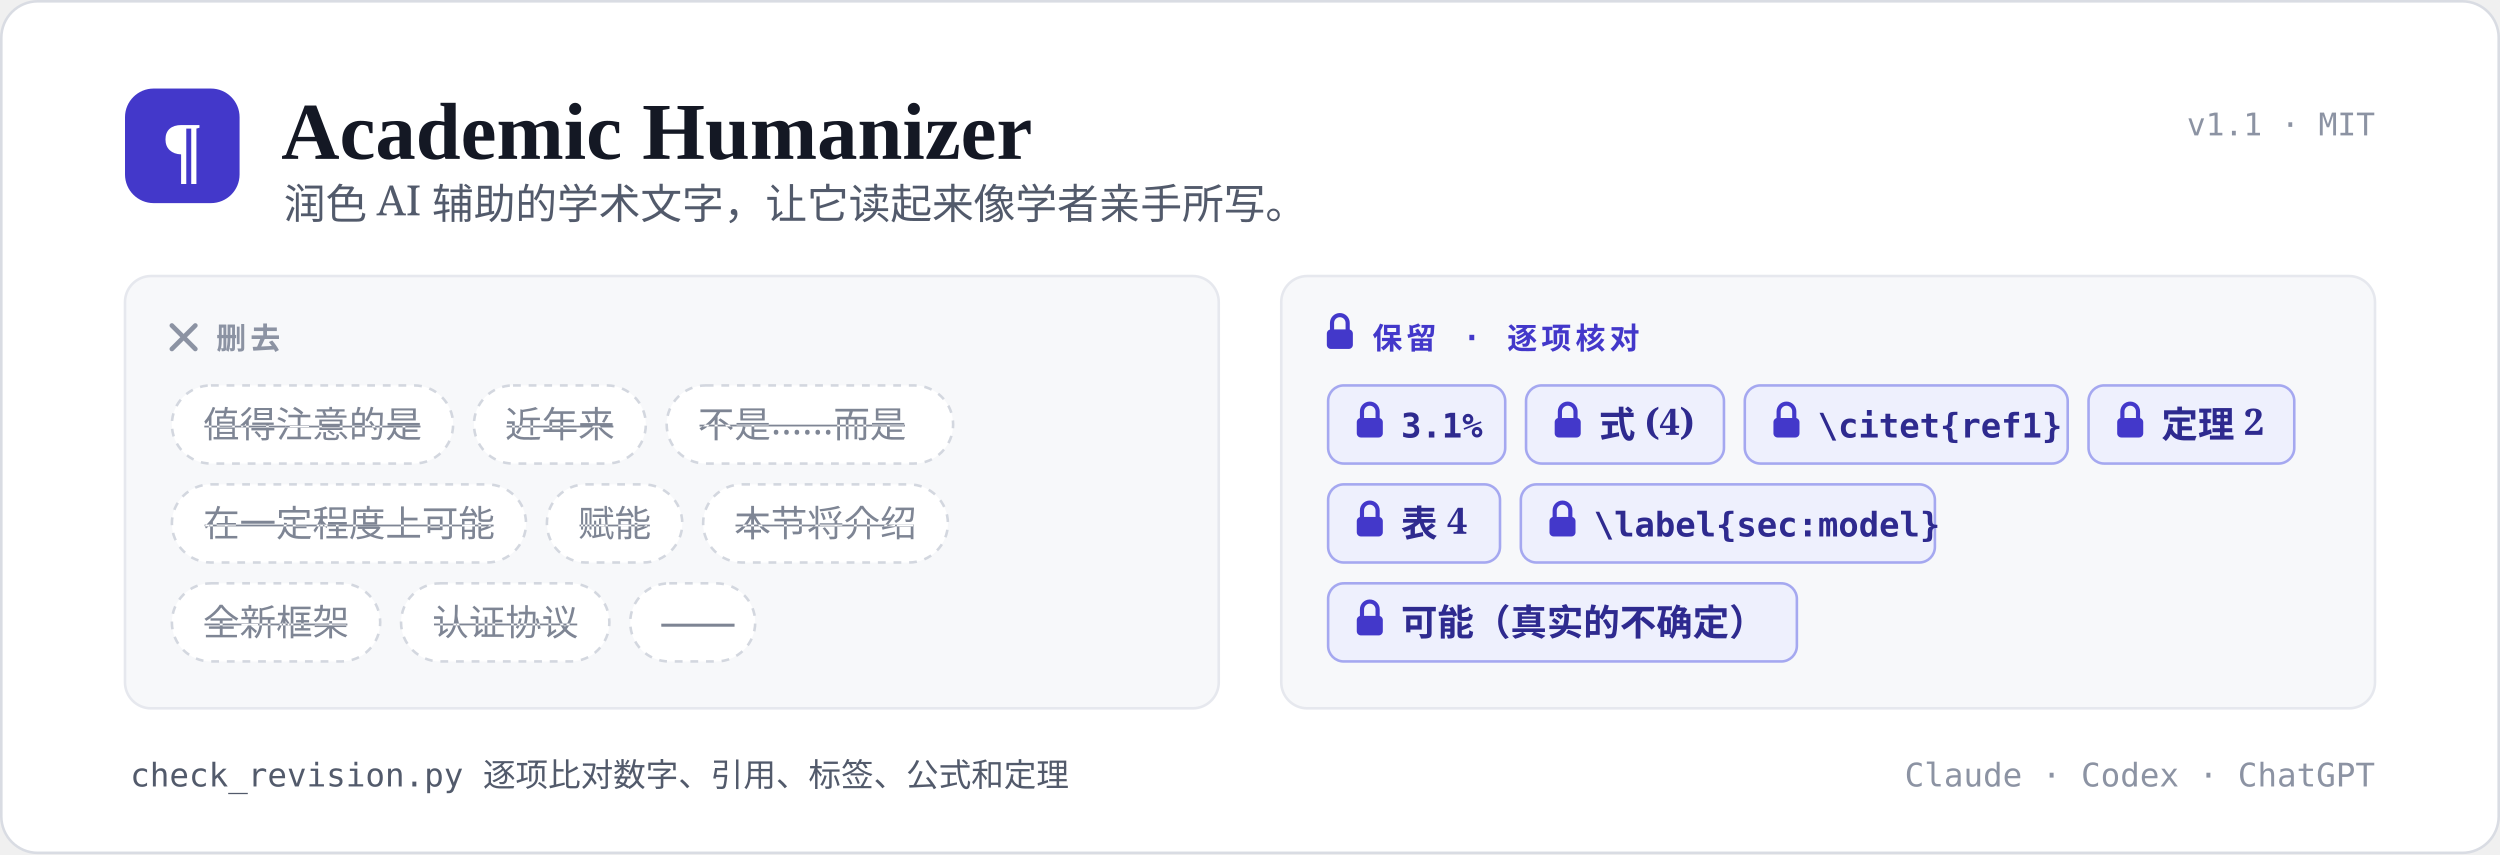
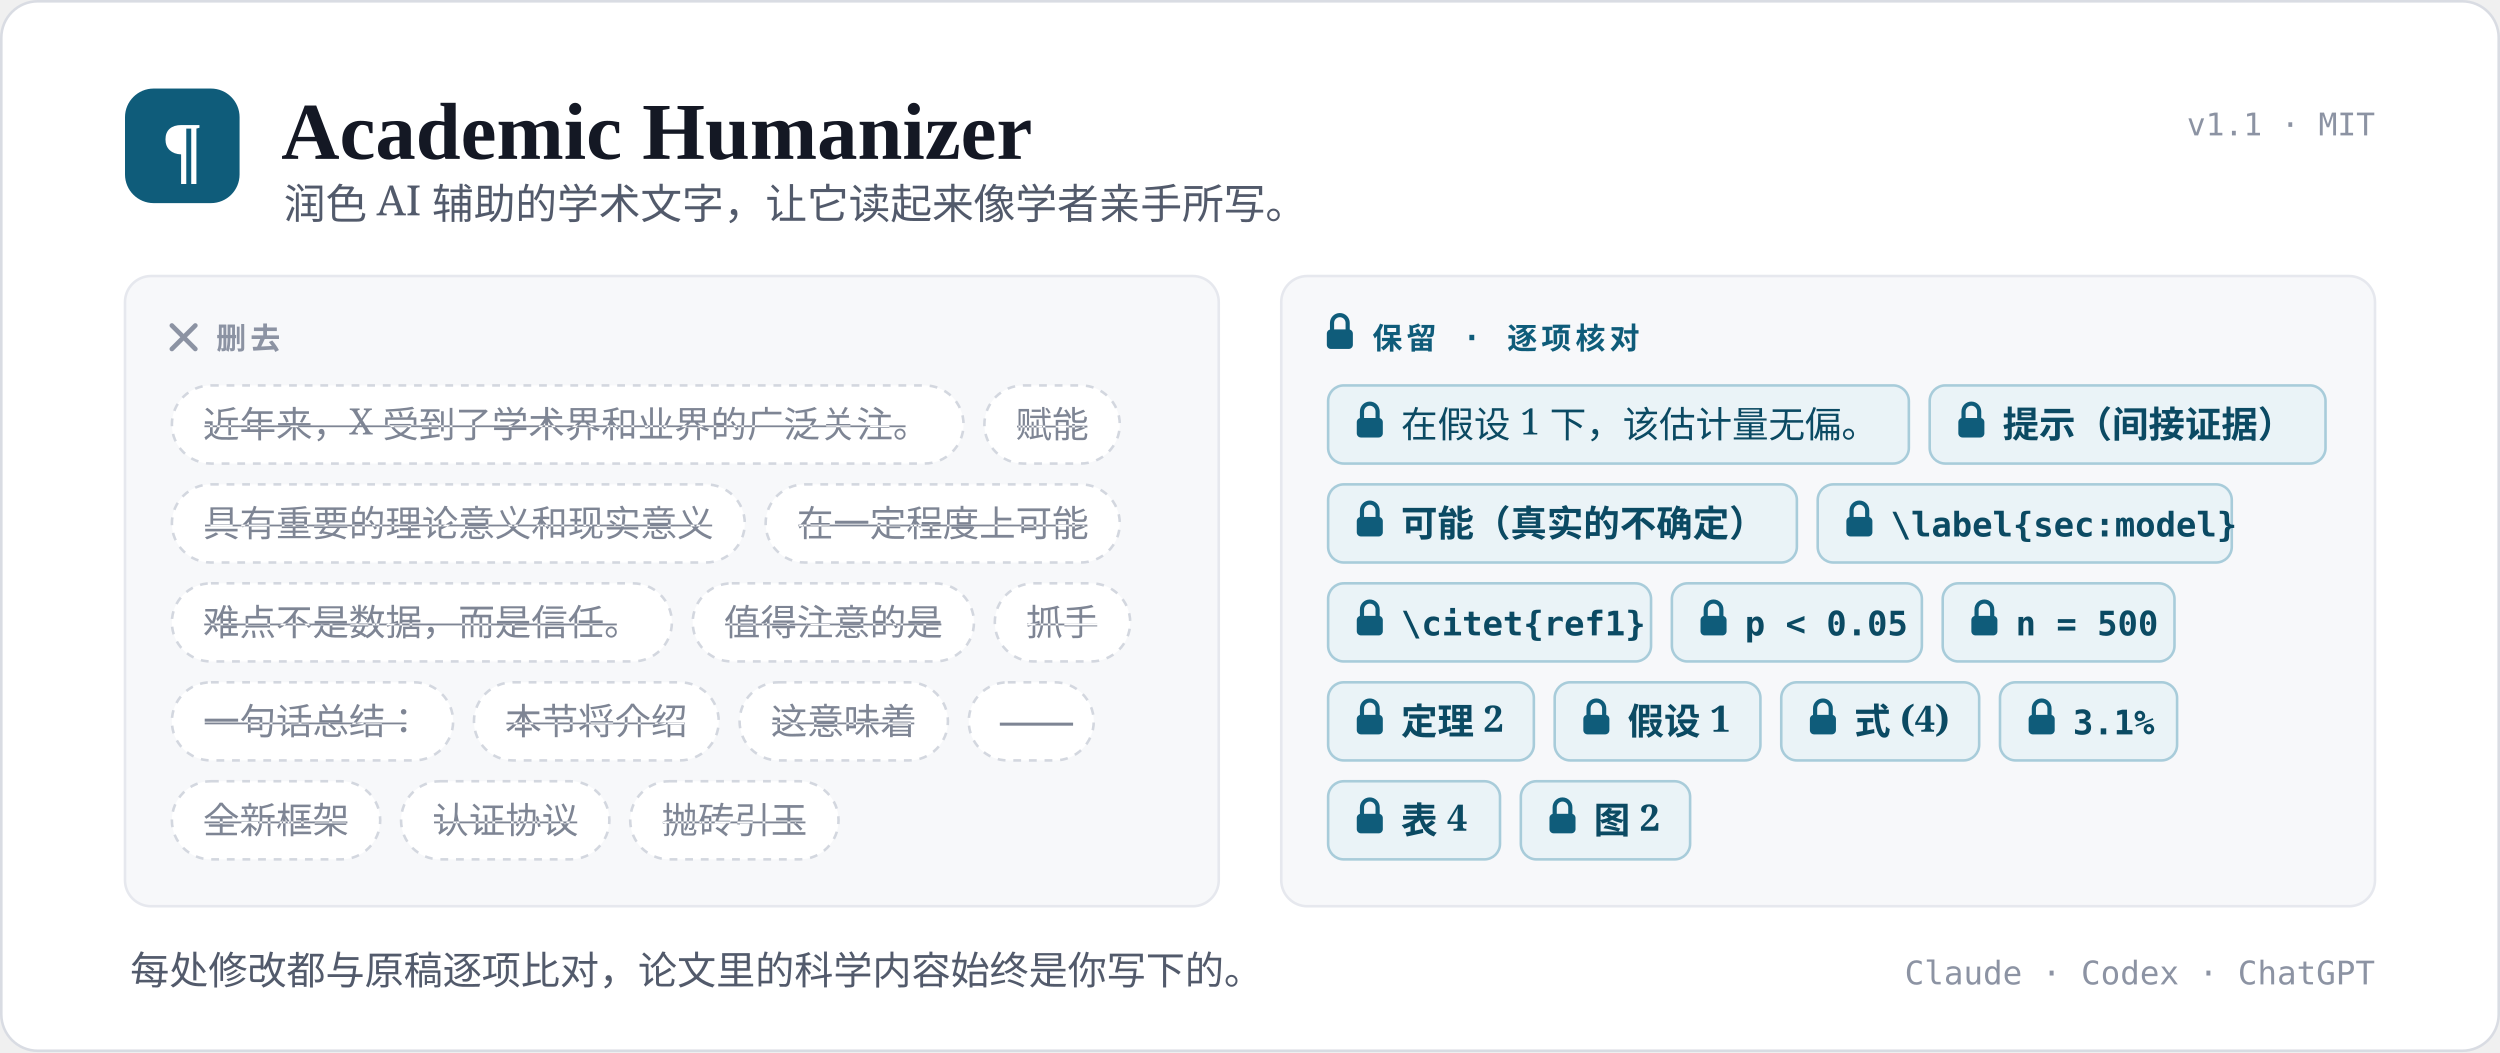
- <svg xmlns="http://www.w3.org/2000/svg" width="960" height="328" viewBox="0 0 960 328" role="img" aria-label="Academic Humanizer: 润色 AI 辅助的学术文字，让它读起来像学者亲手所写。">
-   <rect x="0.5" y="0.5" width="959" height="327" rx="14" fill="#FFFFFF" stroke="#D9DCE3" />
-   <rect x="48" y="34" width="44" height="44" rx="11" fill="#4338CA" />
+ <svg xmlns="http://www.w3.org/2000/svg" width="960" height="404" viewBox="0 0 960 404" role="img" aria-label="Academic Humanizer: 润色 AI 辅助的学术文字，让它读起来像学者亲手所写。">
+   <rect x="0.5" y="0.5" width="959" height="403" rx="14" fill="#FFFFFF" stroke="#D9DCE3" />
+   <rect x="48" y="34" width="44" height="44" rx="11" fill="#0F5C7A" />
  <text x="70" y="67" font-family="Georgia, 'Times New Roman', serif" font-size="29" font-weight="700" fill="#FFFFFF" text-anchor="middle">¶</text>
  <text x="108" y="61" font-family="Georgia, 'Times New Roman', serif" font-size="31" font-weight="700" fill="#141824">Academic Humanizer</text>
  <text x="109" y="84" font-family="'Noto Serif SC', 'Source Han Serif SC', 'Songti SC', SimSun, serif" font-size="16" fill="#525A6B">润色 AI 辅助的学术文字，让它读起来像学者亲手所写。</text>
  <text x="912" y="52" font-family="Consolas, 'SFMono-Regular', Menlo, 'DejaVu Sans Mono', 'Noto Sans SC', 'PingFang SC', 'Microsoft YaHei', monospace" font-size="12" fill="#8C93A3" text-anchor="end">v1.1 · MIT</text>
-   <rect x="48" y="106" width="420" height="166" rx="10" fill="#F7F8FA" stroke="#E6E8EE" />
+   <rect x="48" y="106" width="420" height="242" rx="10" fill="#F7F8FA" stroke="#E6E8EE" />
  <g stroke="#8C93A3" stroke-width="1.8" stroke-linecap="round">
    <line x1="66" y1="125" x2="75" y2="134" />
    <line x1="75" y1="125" x2="66" y2="134" />
  </g>
  <text x="83" y="134" font-family="Consolas, 'SFMono-Regular', Menlo, 'DejaVu Sans Mono', 'Noto Sans SC', 'PingFang SC', 'Microsoft YaHei', monospace" font-size="11.5" font-weight="700" letter-spacing="1.6" fill="#8C93A3">删去</text>
-   <rect x="492" y="106" width="420" height="166" rx="10" fill="#F7F8FA" stroke="#E6E8EE" />
-   <g fill="none" stroke="#4338CA" stroke-width="1.6">
+   <rect x="492" y="106" width="420" height="242" rx="10" fill="#F7F8FA" stroke="#E6E8EE" />
+   <g fill="none" stroke="#0F5C7A" stroke-width="1.6">
    <path d="M511.5 127.0 v-3 a3 3 0 0 1 6 0 v3" />
  </g>
-   <rect x="509.5" y="126.5" width="10" height="7.5" rx="1.6" fill="#4338CA" />
-   <text x="527" y="134" font-family="Consolas, 'SFMono-Regular', Menlo, 'DejaVu Sans Mono', 'Noto Sans SC', 'PingFang SC', 'Microsoft YaHei', monospace" font-size="11.5" font-weight="700" letter-spacing="1.6" fill="#4338CA">保留 · 逐项核对</text>
-   <rect x="66.0" y="148" width="108.0" height="30" rx="15" fill="#FFFFFF" stroke="#D3D7DF" stroke-dasharray="3 3" />
-   <text x="78.0" y="168" font-family="'Noto Serif SC', 'Source Han Serif SC', 'Songti SC', SimSun, serif" font-size="14" fill="#7E8594" style="text-decoration:line-through;text-decoration-color:#A9AEBA">值得注意的是</text>
-   <rect x="182.0" y="148" width="66.0" height="30" rx="15" fill="#FFFFFF" stroke="#D3D7DF" stroke-dasharray="3 3" />
-   <text x="194.0" y="168" font-family="'Noto Serif SC', 'Source Han Serif SC', 'Songti SC', SimSun, serif" font-size="14" fill="#7E8594" style="text-decoration:line-through;text-decoration-color:#A9AEBA">近年来</text>
-   <rect x="256.0" y="148" width="110.0" height="30" rx="15" fill="#FFFFFF" stroke="#D3D7DF" stroke-dasharray="3 3" />
-   <text x="268.0" y="168" font-family="'Noto Serif SC', 'Source Han Serif SC', 'Songti SC', SimSun, serif" font-size="14" fill="#7E8594" style="text-decoration:line-through;text-decoration-color:#A9AEBA">不是……而是</text>
-   <rect x="66.0" y="186" width="136.0" height="30" rx="15" fill="#FFFFFF" stroke="#D3D7DF" stroke-dasharray="3 3" />
-   <text x="78.0" y="206" font-family="'Noto Serif SC', 'Source Han Serif SC', 'Songti SC', SimSun, serif" font-size="14" fill="#7E8594" style="text-decoration:line-through;text-decoration-color:#A9AEBA">在一定程度上可能</text>
-   <rect x="210.0" y="186" width="52.0" height="30" rx="15" fill="#FFFFFF" stroke="#D3D7DF" stroke-dasharray="3 3" />
-   <text x="222.0" y="206" font-family="'Noto Serif SC', 'Source Han Serif SC', 'Songti SC', SimSun, serif" font-size="14" fill="#7E8594" style="text-decoration:line-through;text-decoration-color:#A9AEBA">赋能</text>
-   <rect x="270.0" y="186" width="94.0" height="30" rx="15" fill="#FFFFFF" stroke="#D3D7DF" stroke-dasharray="3 3" />
-   <text x="282.0" y="206" font-family="'Noto Serif SC', 'Source Han Serif SC', 'Songti SC', SimSun, serif" font-size="14" fill="#7E8594" style="text-decoration:line-through;text-decoration-color:#A9AEBA">本节将介绍</text>
-   <rect x="66.0" y="224" width="80.0" height="30" rx="15" fill="#FFFFFF" stroke="#D3D7DF" stroke-dasharray="3 3" />
-   <text x="78.0" y="244" font-family="'Noto Serif SC', 'Source Han Serif SC', 'Songti SC', SimSun, serif" font-size="14" fill="#7E8594" style="text-decoration:line-through;text-decoration-color:#A9AEBA">全新框架</text>
-   <rect x="154.0" y="224" width="80.0" height="30" rx="15" fill="#FFFFFF" stroke="#D3D7DF" stroke-dasharray="3 3" />
-   <text x="166.0" y="244" font-family="'Noto Serif SC', 'Source Han Serif SC', 'Songti SC', SimSun, serif" font-size="14" fill="#7E8594" style="text-decoration:line-through;text-decoration-color:#A9AEBA">认证协议</text>
-   <rect x="242.0" y="224" width="48.0" height="30" rx="15" fill="#FFFFFF" stroke="#D3D7DF" stroke-dasharray="3 3" />
-   <text x="254.0" y="244" font-family="'Noto Serif SC', 'Source Han Serif SC', 'Songti SC', SimSun, serif" font-size="14" fill="#7E8594" style="text-decoration:line-through;text-decoration-color:#A9AEBA">——</text>
-   <rect x="510.0" y="148" width="68.0" height="30" rx="6" fill="#EEF0FD" stroke="#A5A8F0" />
-   <g fill="none" stroke="#4338CA" stroke-width="1.6">
+   <rect x="509.5" y="126.5" width="10" height="7.5" rx="1.6" fill="#0F5C7A" />
+   <text x="527" y="134" font-family="Consolas, 'SFMono-Regular', Menlo, 'DejaVu Sans Mono', 'Noto Sans SC', 'PingFang SC', 'Microsoft YaHei', monospace" font-size="11.5" font-weight="700" letter-spacing="1.6" fill="#0F5C7A">保留 · 逐项核对</text>
+   <rect x="66.0" y="148" width="304.0" height="30" rx="15" fill="#FFFFFF" stroke="#D3D7DF" stroke-dasharray="3 3" />
+   <text x="78.0" y="168" font-family="'Noto Serif SC', 'Source Han Serif SC', 'Songti SC', SimSun, serif" font-size="14" fill="#7E8594" style="text-decoration:line-through;text-decoration-color:#A9AEBA">近年来，X 受到了学术界和业界的广泛关注。</text>
+   <rect x="66.0" y="186" width="220.0" height="30" rx="15" fill="#FFFFFF" stroke="#D3D7DF" stroke-dasharray="3 3" />
+   <text x="78.0" y="206" font-family="'Noto Serif SC', 'Source Han Serif SC', 'Songti SC', SimSun, serif" font-size="14" fill="#7E8594" style="text-decoration:line-through;text-decoration-color:#A9AEBA">具有重要的理论意义和现实意义</text>
+   <rect x="66.0" y="224" width="192.0" height="30" rx="15" fill="#FFFFFF" stroke="#D3D7DF" stroke-dasharray="3 3" />
+   <text x="78.0" y="244" font-family="'Noto Serif SC', 'Source Han Serif SC', 'Songti SC', SimSun, serif" font-size="14" fill="#7E8594" style="text-decoration:line-through;text-decoration-color:#A9AEBA">难点不是数据，而是信任。</text>
+   <rect x="294.0" y="186" width="136.0" height="30" rx="15" fill="#FFFFFF" stroke="#D3D7DF" stroke-dasharray="3 3" />
+   <text x="306.0" y="206" font-family="'Noto Serif SC', 'Source Han Serif SC', 'Songti SC', SimSun, serif" font-size="14" fill="#7E8594" style="text-decoration:line-through;text-decoration-color:#A9AEBA">在一定程度上可能</text>
+   <rect x="266.0" y="224" width="108.0" height="30" rx="15" fill="#FFFFFF" stroke="#D3D7DF" stroke-dasharray="3 3" />
+   <text x="278.0" y="244" font-family="'Noto Serif SC', 'Source Han Serif SC', 'Songti SC', SimSun, serif" font-size="14" fill="#7E8594" style="text-decoration:line-through;text-decoration-color:#A9AEBA">值得注意的是</text>
+   <rect x="66.0" y="262" width="108.0" height="30" rx="15" fill="#FFFFFF" stroke="#D3D7DF" stroke-dasharray="3 3" />
+   <text x="78.0" y="282" font-family="'Noto Serif SC', 'Source Han Serif SC', 'Songti SC', SimSun, serif" font-size="14" fill="#7E8594" style="text-decoration:line-through;text-decoration-color:#A9AEBA">一句话总结：</text>
+   <rect x="182.0" y="262" width="94.0" height="30" rx="15" fill="#FFFFFF" stroke="#D3D7DF" stroke-dasharray="3 3" />
+   <text x="194.0" y="282" font-family="'Noto Serif SC', 'Source Han Serif SC', 'Songti SC', SimSun, serif" font-size="14" fill="#7E8594" style="text-decoration:line-through;text-decoration-color:#A9AEBA">本节将介绍</text>
+   <rect x="284.0" y="262" width="80.0" height="30" rx="15" fill="#FFFFFF" stroke="#D3D7DF" stroke-dasharray="3 3" />
+   <text x="296.0" y="282" font-family="'Noto Serif SC', 'Source Han Serif SC', 'Songti SC', SimSun, serif" font-size="14" fill="#7E8594" style="text-decoration:line-through;text-decoration-color:#A9AEBA">这意味着</text>
+   <rect x="66.0" y="300" width="80.0" height="30" rx="15" fill="#FFFFFF" stroke="#D3D7DF" stroke-dasharray="3 3" />
+   <text x="78.0" y="320" font-family="'Noto Serif SC', 'Source Han Serif SC', 'Songti SC', SimSun, serif" font-size="14" fill="#7E8594" style="text-decoration:line-through;text-decoration-color:#A9AEBA">全新框架</text>
+   <rect x="154.0" y="300" width="80.0" height="30" rx="15" fill="#FFFFFF" stroke="#D3D7DF" stroke-dasharray="3 3" />
+   <text x="166.0" y="320" font-family="'Noto Serif SC', 'Source Han Serif SC', 'Songti SC', SimSun, serif" font-size="14" fill="#7E8594" style="text-decoration:line-through;text-decoration-color:#A9AEBA">认证协议</text>
+   <rect x="242.0" y="300" width="80.0" height="30" rx="15" fill="#FFFFFF" stroke="#D3D7DF" stroke-dasharray="3 3" />
+   <text x="254.0" y="320" font-family="'Noto Serif SC', 'Source Han Serif SC', 'Songti SC', SimSun, serif" font-size="14" fill="#7E8594" style="text-decoration:line-through;text-decoration-color:#A9AEBA">抛砖引玉</text>
+   <rect x="378.0" y="148" width="52.0" height="30" rx="15" fill="#FFFFFF" stroke="#D3D7DF" stroke-dasharray="3 3" />
+   <text x="390.0" y="168" font-family="'Noto Serif SC', 'Source Han Serif SC', 'Songti SC', SimSun, serif" font-size="14" fill="#7E8594" style="text-decoration:line-through;text-decoration-color:#A9AEBA">赋能</text>
+   <rect x="382.0" y="224" width="52.0" height="30" rx="15" fill="#FFFFFF" stroke="#D3D7DF" stroke-dasharray="3 3" />
+   <text x="394.0" y="244" font-family="'Noto Serif SC', 'Source Han Serif SC', 'Songti SC', SimSun, serif" font-size="14" fill="#7E8594" style="text-decoration:line-through;text-decoration-color:#A9AEBA">抓手</text>
+   <rect x="372.0" y="262" width="48.0" height="30" rx="15" fill="#FFFFFF" stroke="#D3D7DF" stroke-dasharray="3 3" />
+   <text x="384.0" y="282" font-family="'Noto Serif SC', 'Source Han Serif SC', 'Songti SC', SimSun, serif" font-size="14" fill="#7E8594" style="text-decoration:line-through;text-decoration-color:#A9AEBA">——</text>
+   <rect x="510.0" y="148" width="223.0" height="30" rx="6" fill="#EAF3F7" stroke="#A8CCDA" />
+   <g fill="none" stroke="#0F5C7A" stroke-width="1.6">
    <path d="M523.0 161.0 v-3 a3 3 0 0 1 6 0 v3" />
  </g>
-   <rect x="521.0" y="160.5" width="10" height="7.5" rx="1.6" fill="#4338CA" />
-   <text x="538.0" y="168" font-family="Consolas, 'SFMono-Regular', Menlo, 'DejaVu Sans Mono', 'Noto Sans SC', 'PingFang SC', 'Microsoft YaHei', monospace" font-size="13" font-weight="700" fill="#2E2A8F">3.1%</text>
-   <rect x="586.0" y="148" width="76.0" height="30" rx="6" fill="#EEF0FD" stroke="#A5A8F0" />
-   <g fill="none" stroke="#4338CA" stroke-width="1.6">
-     <path d="M599.0 161.0 v-3 a3 3 0 0 1 6 0 v3" />
-   </g>
-   <rect x="597.0" y="160.5" width="10" height="7.5" rx="1.6" fill="#4338CA" />
-   <text x="614.0" y="168" font-family="'Noto Serif SC', 'Source Han Serif SC', 'Songti SC', SimSun, serif" font-size="14" font-weight="700" fill="#2E2A8F">式 (4)</text>
-   <rect x="670.0" y="148" width="124.0" height="30" rx="6" fill="#EEF0FD" stroke="#A5A8F0" />
-   <g fill="none" stroke="#4338CA" stroke-width="1.6">
-     <path d="M683.0 161.0 v-3 a3 3 0 0 1 6 0 v3" />
-   </g>
-   <rect x="681.0" y="160.5" width="10" height="7.5" rx="1.6" fill="#4338CA" />
-   <text x="698.0" y="168" font-family="Consolas, 'SFMono-Regular', Menlo, 'DejaVu Sans Mono', 'Noto Sans SC', 'PingFang SC', 'Microsoft YaHei', monospace" font-size="13" font-weight="700" fill="#2E2A8F">\citet{ref1}</text>
-   <rect x="802.0" y="148" width="79.0" height="30" rx="6" fill="#EEF0FD" stroke="#A5A8F0" />
-   <g fill="none" stroke="#4338CA" stroke-width="1.6">
-     <path d="M815.0 161.0 v-3 a3 3 0 0 1 6 0 v3" />
-   </g>
-   <rect x="813.0" y="160.5" width="10" height="7.5" rx="1.6" fill="#4338CA" />
-   <text x="830.0" y="168" font-family="'Noto Serif SC', 'Source Han Serif SC', 'Songti SC', SimSun, serif" font-size="14" font-weight="700" fill="#2E2A8F">定理 2</text>
-   <rect x="510.0" y="186" width="66.0" height="30" rx="6" fill="#EEF0FD" stroke="#A5A8F0" />
-   <g fill="none" stroke="#4338CA" stroke-width="1.6">
+   <rect x="521.0" y="160.5" width="10" height="7.5" rx="1.6" fill="#0F5C7A" />
+   <text x="538.0" y="168" font-family="'Noto Serif SC', 'Source Han Serif SC', 'Songti SC', SimSun, serif" font-size="14" font-weight="400" fill="#0B4A63">在假设 1 下，该估计量无偏。</text>
+   <rect x="510.0" y="186" width="180.0" height="30" rx="6" fill="#EAF3F7" stroke="#A8CCDA" />
+   <g fill="none" stroke="#0F5C7A" stroke-width="1.6">
    <path d="M523.0 199.0 v-3 a3 3 0 0 1 6 0 v3" />
  </g>
-   <rect x="521.0" y="198.5" width="10" height="7.5" rx="1.6" fill="#4338CA" />
-   <text x="538.0" y="206" font-family="'Noto Serif SC', 'Source Han Serif SC', 'Songti SC', SimSun, serif" font-size="14" font-weight="700" fill="#2E2A8F">表 4</text>
-   <rect x="584.0" y="186" width="159.0" height="30" rx="6" fill="#EEF0FD" stroke="#A5A8F0" />
-   <g fill="none" stroke="#4338CA" stroke-width="1.6">
-     <path d="M597.0 199.0 v-3 a3 3 0 0 1 6 0 v3" />
+   <rect x="521.0" y="198.5" width="10" height="7.5" rx="1.6" fill="#0F5C7A" />
+   <text x="538.0" y="206" font-family="'Noto Serif SC', 'Source Han Serif SC', 'Songti SC', SimSun, serif" font-size="14" font-weight="700" fill="#0B4A63">可能（真实的不确定）</text>
+   <rect x="698.0" y="186" width="159.0" height="30" rx="6" fill="#EAF3F7" stroke="#A8CCDA" />
+   <g fill="none" stroke="#0F5C7A" stroke-width="1.6">
+     <path d="M711.0 199.0 v-3 a3 3 0 0 1 6 0 v3" />
  </g>
-   <rect x="595.0" y="198.5" width="10" height="7.5" rx="1.6" fill="#4338CA" />
-   <text x="612.0" y="206" font-family="Consolas, 'SFMono-Regular', Menlo, 'DejaVu Sans Mono', 'Noto Sans SC', 'PingFang SC', 'Microsoft YaHei', monospace" font-size="13" font-weight="700" fill="#2E2A8F">\label{sec:model}</text>
-   <rect x="510.0" y="224" width="180.0" height="30" rx="6" fill="#EEF0FD" stroke="#A5A8F0" />
-   <g fill="none" stroke="#4338CA" stroke-width="1.6">
+   <rect x="709.0" y="198.5" width="10" height="7.5" rx="1.6" fill="#0F5C7A" />
+   <text x="726.0" y="206" font-family="Consolas, 'SFMono-Regular', Menlo, 'DejaVu Sans Mono', 'Noto Sans SC', 'PingFang SC', 'Microsoft YaHei', monospace" font-size="13" font-weight="700" fill="#0B4A63">\label{sec:model}</text>
+   <rect x="741.0" y="148" width="152.0" height="30" rx="6" fill="#EAF3F7" stroke="#A8CCDA" />
+   <g fill="none" stroke="#0F5C7A" stroke-width="1.6">
+     <path d="M754.0 161.0 v-3 a3 3 0 0 1 6 0 v3" />
+   </g>
+   <rect x="752.0" y="160.5" width="10" height="7.5" rx="1.6" fill="#0F5C7A" />
+   <text x="769.0" y="168" font-family="'Noto Serif SC', 'Source Han Serif SC', 'Songti SC', SimSun, serif" font-size="14" font-weight="700" fill="#0B4A63">提示（间接证据）</text>
+   <rect x="510.0" y="224" width="124.0" height="30" rx="6" fill="#EAF3F7" stroke="#A8CCDA" />
+   <g fill="none" stroke="#0F5C7A" stroke-width="1.6">
    <path d="M523.0 237.0 v-3 a3 3 0 0 1 6 0 v3" />
  </g>
-   <rect x="521.0" y="236.5" width="10" height="7.5" rx="1.6" fill="#4338CA" />
-   <text x="538.0" y="244" font-family="'Noto Serif SC', 'Source Han Serif SC', 'Songti SC', SimSun, serif" font-size="14" font-weight="700" fill="#2E2A8F">可能（真实的不确定）</text>
-   <text x="50" y="302" font-family="Consolas, 'SFMono-Regular', Menlo, 'DejaVu Sans Mono', 'Noto Sans SC', 'PingFang SC', 'Microsoft YaHei', monospace" font-size="12.5" fill="#525A6B">check_revision.py 逐项比对数字、引用、标签、公式和定理</text>
-   <text x="912" y="302" font-family="Consolas, 'SFMono-Regular', Menlo, 'DejaVu Sans Mono', 'Noto Sans SC', 'PingFang SC', 'Microsoft YaHei', monospace" font-size="12.5" fill="#8C93A3" text-anchor="end">Claude · Codex · ChatGPT</text>
+   <rect x="521.0" y="236.5" width="10" height="7.5" rx="1.6" fill="#0F5C7A" />
+   <text x="538.0" y="244" font-family="Consolas, 'SFMono-Regular', Menlo, 'DejaVu Sans Mono', 'Noto Sans SC', 'PingFang SC', 'Microsoft YaHei', monospace" font-size="13" font-weight="700" fill="#0B4A63">\citet{ref1}</text>
+   <rect x="642.0" y="224" width="96.0" height="30" rx="6" fill="#EAF3F7" stroke="#A8CCDA" />
+   <g fill="none" stroke="#0F5C7A" stroke-width="1.6">
+     <path d="M655.0 237.0 v-3 a3 3 0 0 1 6 0 v3" />
+   </g>
+   <rect x="653.0" y="236.5" width="10" height="7.5" rx="1.6" fill="#0F5C7A" />
+   <text x="670.0" y="244" font-family="Consolas, 'SFMono-Regular', Menlo, 'DejaVu Sans Mono', 'Noto Sans SC', 'PingFang SC', 'Microsoft YaHei', monospace" font-size="13" font-weight="700" fill="#0B4A63">p &lt; 0.05</text>
+   <rect x="746.0" y="224" width="89.0" height="30" rx="6" fill="#EAF3F7" stroke="#A8CCDA" />
+   <g fill="none" stroke="#0F5C7A" stroke-width="1.6">
+     <path d="M759.0 237.0 v-3 a3 3 0 0 1 6 0 v3" />
+   </g>
+   <rect x="757.0" y="236.5" width="10" height="7.5" rx="1.6" fill="#0F5C7A" />
+   <text x="774.0" y="244" font-family="Consolas, 'SFMono-Regular', Menlo, 'DejaVu Sans Mono', 'Noto Sans SC', 'PingFang SC', 'Microsoft YaHei', monospace" font-size="13" font-weight="700" fill="#0B4A63">n = 500</text>
+   <rect x="510.0" y="262" width="79.0" height="30" rx="6" fill="#EAF3F7" stroke="#A8CCDA" />
+   <g fill="none" stroke="#0F5C7A" stroke-width="1.6">
+     <path d="M523.0 275.0 v-3 a3 3 0 0 1 6 0 v3" />
+   </g>
+   <rect x="521.0" y="274.5" width="10" height="7.5" rx="1.6" fill="#0F5C7A" />
+   <text x="538.0" y="282" font-family="'Noto Serif SC', 'Source Han Serif SC', 'Songti SC', SimSun, serif" font-size="14" font-weight="700" fill="#0B4A63">定理 2</text>
+   <rect x="597.0" y="262" width="79.0" height="30" rx="6" fill="#EAF3F7" stroke="#A8CCDA" />
+   <g fill="none" stroke="#0F5C7A" stroke-width="1.6">
+     <path d="M610.0 275.0 v-3 a3 3 0 0 1 6 0 v3" />
+   </g>
+   <rect x="608.0" y="274.5" width="10" height="7.5" rx="1.6" fill="#0F5C7A" />
+   <text x="625.0" y="282" font-family="'Noto Serif SC', 'Source Han Serif SC', 'Songti SC', SimSun, serif" font-size="14" font-weight="700" fill="#0B4A63">假设 1</text>
+   <rect x="684.0" y="262" width="76.0" height="30" rx="6" fill="#EAF3F7" stroke="#A8CCDA" />
+   <g fill="none" stroke="#0F5C7A" stroke-width="1.6">
+     <path d="M697.0 275.0 v-3 a3 3 0 0 1 6 0 v3" />
+   </g>
+   <rect x="695.0" y="274.5" width="10" height="7.5" rx="1.6" fill="#0F5C7A" />
+   <text x="712.0" y="282" font-family="'Noto Serif SC', 'Source Han Serif SC', 'Songti SC', SimSun, serif" font-size="14" font-weight="700" fill="#0B4A63">式 (4)</text>
+   <rect x="768.0" y="262" width="68.0" height="30" rx="6" fill="#EAF3F7" stroke="#A8CCDA" />
+   <g fill="none" stroke="#0F5C7A" stroke-width="1.6">
+     <path d="M781.0 275.0 v-3 a3 3 0 0 1 6 0 v3" />
+   </g>
+   <rect x="779.0" y="274.5" width="10" height="7.5" rx="1.6" fill="#0F5C7A" />
+   <text x="796.0" y="282" font-family="Consolas, 'SFMono-Regular', Menlo, 'DejaVu Sans Mono', 'Noto Sans SC', 'PingFang SC', 'Microsoft YaHei', monospace" font-size="13" font-weight="700" fill="#0B4A63">3.1%</text>
+   <rect x="510.0" y="300" width="66.0" height="30" rx="6" fill="#EAF3F7" stroke="#A8CCDA" />
+   <g fill="none" stroke="#0F5C7A" stroke-width="1.6">
+     <path d="M523.0 313.0 v-3 a3 3 0 0 1 6 0 v3" />
+   </g>
+   <rect x="521.0" y="312.5" width="10" height="7.5" rx="1.6" fill="#0F5C7A" />
+   <text x="538.0" y="320" font-family="'Noto Serif SC', 'Source Han Serif SC', 'Songti SC', SimSun, serif" font-size="14" font-weight="700" fill="#0B4A63">表 4</text>
+   <rect x="584.0" y="300" width="65.0" height="30" rx="6" fill="#EAF3F7" stroke="#A8CCDA" />
+   <g fill="none" stroke="#0F5C7A" stroke-width="1.6">
+     <path d="M597.0 313.0 v-3 a3 3 0 0 1 6 0 v3" />
+   </g>
+   <rect x="595.0" y="312.5" width="10" height="7.5" rx="1.6" fill="#0F5C7A" />
+   <text x="612.0" y="320" font-family="'Noto Serif SC', 'Source Han Serif SC', 'Songti SC', SimSun, serif" font-size="14" font-weight="700" fill="#0B4A63">图 2</text>
+   <text x="50" y="378" font-family="'Noto Serif SC', 'Source Han Serif SC', 'Songti SC', SimSun, serif" font-size="15" fill="#525A6B">每处修改都与原稿逐项比对，论文里的科学内容始终是你写下的。</text>
+   <text x="912" y="378" font-family="Consolas, 'SFMono-Regular', Menlo, 'DejaVu Sans Mono', 'Noto Sans SC', 'PingFang SC', 'Microsoft YaHei', monospace" font-size="12.5" fill="#8C93A3" text-anchor="end">Claude · Codex · ChatGPT</text>
</svg>
